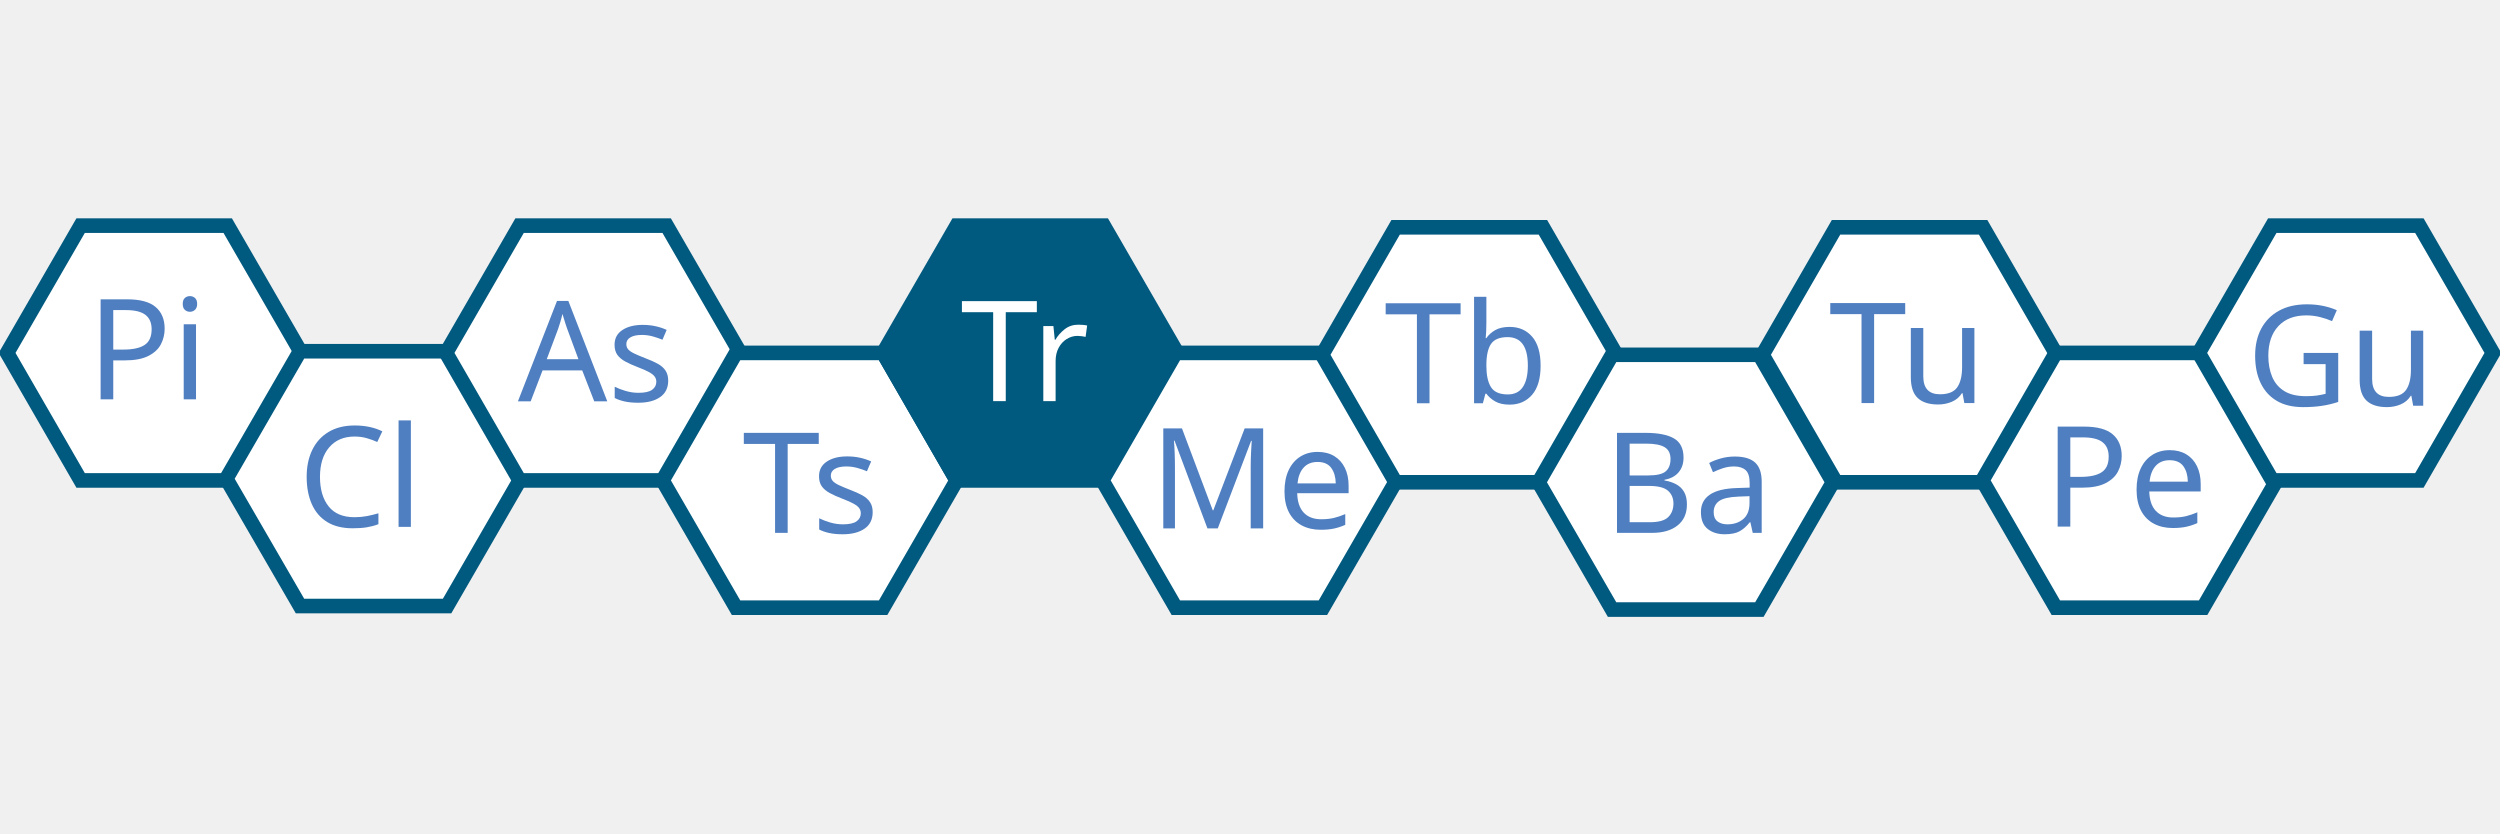
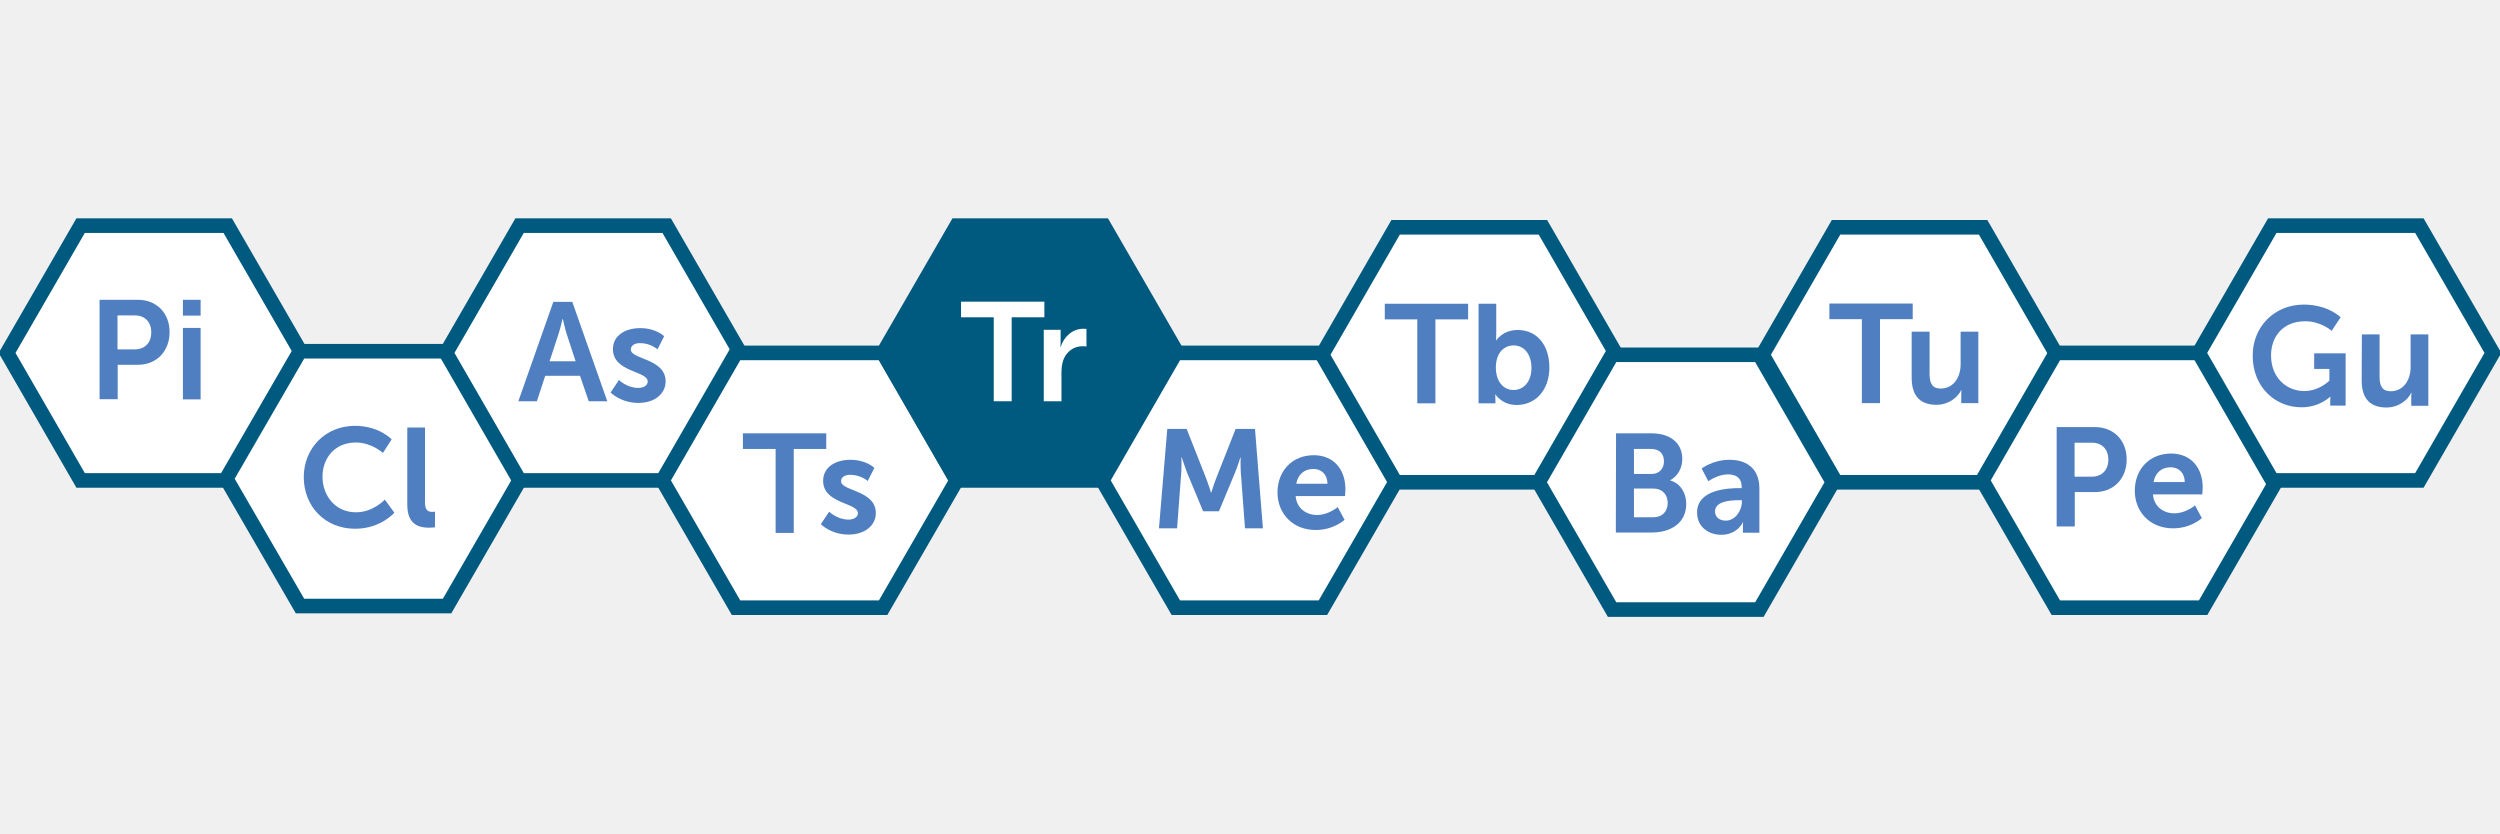
<svg xmlns="http://www.w3.org/2000/svg" version="1.1" id="Layer_1" x="0px" y="0px" viewBox="0 0 1200 400" enable-background="new 0 0 1200 400" xml:space="preserve">
  <polygon fill="#FFFFFF" stroke="#00597F" stroke-width="7" stroke-miterlimit="10" points="38.7,230.6 3.4,169.4 38.7,108.3   109.3,108.3 144.6,169.4 109.3,230.6 " />
  <polygon fill="#FFFFFF" stroke="#00597F" stroke-width="7" stroke-miterlimit="10" points="144,290.9 108.6,229.8 144,168.6   214.6,168.6 249.9,229.8 214.6,290.9 " />
  <polygon fill="#FFFFFF" stroke="#00597F" stroke-width="7" stroke-miterlimit="10" points="249.4,230.6 214.1,169.4 249.4,108.3   320,108.3 355.3,169.4 320,230.6 " />
  <polygon fill="#FFFFFF" stroke="#00597F" stroke-width="7" stroke-miterlimit="10" points="353.3,291.7 318,230.6 353.3,169.4   423.9,169.4 459.2,230.6 423.9,291.7 " />
  <polygon fill="#00597F" stroke="#00597F" stroke-width="7" stroke-miterlimit="10" points="459.2,230.6 423.9,169.4 459.2,108.3   529.8,108.3 565.1,169.4 529.8,230.6 " />
  <polygon fill="#FFFFFF" stroke="#00597F" stroke-width="7" stroke-miterlimit="10" points="564.4,291.7 529.1,230.6 564.4,169.4   635,169.4 670.3,230.6 635,291.7 " />
  <polygon fill="#FFFFFF" stroke="#00597F" stroke-width="7" stroke-miterlimit="10" points="669.9,231.5 634.6,170.3 669.9,109.1   740.6,109.1 775.9,170.3 740.6,231.5 " />
  <polygon fill="#FFFFFF" stroke="#00597F" stroke-width="7" stroke-miterlimit="10" points="773.8,292.6 738.5,231.5 773.8,170.3   844.5,170.3 879.8,231.5 844.5,292.6 " />
  <polygon fill="#FFFFFF" stroke="#00597F" stroke-width="7" stroke-miterlimit="10" points="881.3,109.1 846,170.3 881.3,231.5   951.9,231.5 987.2,170.3 951.9,109.1 " />
  <polygon fill="#FFFFFF" stroke="#00597F" stroke-width="7" stroke-miterlimit="10" points="986.8,169.4 951.5,230.6 986.8,291.7   1057.5,291.7 1092.8,230.6 1057.5,169.4 " />
  <polygon fill="#FFFFFF" stroke="#00597F" stroke-width="7" stroke-miterlimit="10" points="1090.7,108.3 1055.4,169.4 1090.7,230.6   1161.3,230.6 1196.6,169.4 1161.3,108.3 " />
  <rect x="39.8" y="145.9" fill="none" width="59.3" height="49.4" />
-   <text transform="matrix(1 0 0 1 41.7833 191.6739)" fill="#4F7FC1" font-family="'MuseoSans-700'" font-size="67.236">Pi</text>
+   <g enable-background="new    ">
+     <path fill="#4F7FC1" d="M47.8,143.9h18.4c8.9,0,15.2,6.3,15.2,15.5c0,9.3-6.3,15.7-15.2,15.7h-9.7v16.5h-8.7   C47.8,191.6,47.8,143.9,47.8,143.9z M64.6,167.7c5,0,8-3.2,8-8.2c0-4.9-3-8.1-7.9-8.1h-8.3v16.3H64.6z" />
+     <path fill="#4F7FC1" d="M87.8,143.9h8.5v7.6h-8.5V143.9z M87.8,157.4h8.5v34.3h-8.5V157.4z" />
+   </g>
  <rect x="137" y="209.2" fill="none" width="79.4" height="47.9" />
-   <text transform="matrix(1 0 0 1 143.105 252.9004)" fill="#4F7FC1" font-family="'MuseoSans-700'" font-size="67.236">Cl</text>
+   <g enable-background="new    ">
+     <path fill="#4F7FC1" d="M170.4,204.4c11.6,0,17.6,6.5,17.6,6.5l-4.2,6.5c0,0-5.4-5-13-5c-10.1,0-16,7.5-16,16.4   c0,9.1,6.1,17.1,16.1,17.1c8.3,0,13.8-6.1,13.8-6.1l4.6,6.3c0,0-6.6,7.7-18.8,7.7c-14.6,0-24.7-10.8-24.7-24.9   C145.9,215,156.3,204.4,170.4,204.4z" />
+     <path fill="#4F7FC1" d="M195.5,205.2h8.5V241c0,3.8,1.3,4.7,3.5,4.7c0.7,0,1.3-0.1,1.3-0.1v7.5c0,0-1.3,0.2-2.7,0.2   c-4.7,0-10.6-1.2-10.6-11V205.2z" />
+   </g>
  <rect x="244.2" y="144.9" fill="none" width="81.9" height="73.3" />
-   <text transform="matrix(1 0 0 1 248.6006 192.6441)" fill="#4F7FC1" font-family="'MuseoSans-700'" font-size="67.236">As</text>
+   <g enable-background="new    ">
+     <path fill="#4F7FC1" d="M278.4,180.4h-16.7l-4,12.2h-8.9l16.8-47.7h9.1l16.8,47.7h-8.9L278.4,180.4z M270,153.2c0,0-1.1,4.7-2,7.4   l-4.2,12.8h12.5l-4.2-12.8c-0.9-2.7-1.9-7.4-1.9-7.4H270z" />
+     <path fill="#4F7FC1" d="M297.1,182.4c0,0,3.8,3.8,9.3,3.8c2.4,0,4.5-1.1,4.5-3.1c0-5.1-16.7-4.4-16.7-15.5   c0-6.4,5.7-10.1,13.1-10.1c7.7,0,11.5,3.9,11.5,3.9l-3.2,6.3c0,0-3.2-3-8.4-3c-2.2,0-4.4,0.9-4.4,3.1c0,4.8,16.7,4.2,16.7,15.3   c0,5.7-5,10.3-13.1,10.3c-8.5,0-13.3-5-13.3-5L297.1,182.4z" />
+   </g>
  <rect x="354.5" y="208.5" fill="none" width="68.2" height="49.2" />
  <g>
-     <text transform="matrix(1 0 0 1 356.3614 255.7754)" fill="#4F7FC1" font-family="'MuseoSans-700'" font-size="67.236">Ts</text>
+     <g enable-background="new    ">
+       <path fill="#4F7FC1" d="M372.3,215.5h-15.7V208h40v7.5H381v40.3h-8.7V215.5z" />
+       <path fill="#4F7FC1" d="M398,245.6c0,0,3.8,3.8,9.3,3.8c2.4,0,4.5-1.1,4.5-3.1c0-5.1-16.7-4.4-16.7-15.5c0-6.4,5.7-10.1,13.1-10.1    c7.7,0,11.5,3.9,11.5,3.9l-3.2,6.3c0,0-3.2-3-8.4-3c-2.2,0-4.4,0.9-4.4,3.1c0,4.8,16.7,4.2,16.7,15.3c0,5.7-5,10.3-13.1,10.3    c-8.5,0-13.3-5-13.3-5L398,245.6z" />
+     </g>
  </g>
  <rect x="452.9" y="144.8" fill="none" width="83.2" height="49.3" />
-   <text transform="matrix(1 0 0 1 461.0468 192.5552)" fill="#FFFFFF" font-family="'MuseoSans-700'" font-size="67.236">Tr</text>
+   <g enable-background="new    ">
+     <path fill="#FFFFFF" d="M477,152.3h-15.7v-7.5h40v7.5h-15.7v40.3H477V152.3z" />
+     <path fill="#FFFFFF" d="M500.9,158.3h8.2v5.9c0,1.3-0.1,2.4-0.1,2.4h0.1c1.5-4.9,5.6-8.8,10.9-8.8c0.8,0,1.5,0.1,1.5,0.1v8.4   c0,0-0.9-0.1-2-0.1c-3.6,0-7.7,2.1-9.3,7.2c-0.5,1.7-0.7,3.6-0.7,5.6v13.6H501v-34.3H500.9z" />
+   </g>
  <rect x="660.8" y="145.8" fill="none" width="88.9" height="48.9" />
-   <text transform="matrix(1 0 0 1 664.4503 193.5562)" fill="#4F7FC1" font-family="'MuseoSans-700'" font-size="67.236">Tb</text>
+   <g enable-background="new    ">
+     <path fill="#4F7FC1" d="M680.4,153.3h-15.7v-7.5h40v7.5H689v40.3h-8.7v-40.3H680.4z" />
+     <path fill="#4F7FC1" d="M709.7,145.8h8.5v14.7c0,1.7-0.1,2.9-0.1,2.9h0.1c0,0,3-5,10.3-5c9.3,0,15.2,7.3,15.2,18   c0,10.9-6.7,18-15.7,18c-7.1,0-10.2-5.1-10.2-5.1h-0.1c0,0,0.1,1,0.1,2.4v1.9h-8.1V145.8z M726.5,187.2c4.7,0,8.6-3.8,8.6-10.6   c0-6.5-3.5-10.8-8.5-10.8c-4.4,0-8.6,3.2-8.6,10.8C718,181.9,720.8,187.2,726.5,187.2z" />
+   </g>
  <rect x="550.8" y="210.9" fill="none" width="98.3" height="52.9" />
-   <text transform="matrix(1 0 0 1 551.8663 253.6162)" fill="#4F7FC1" font-family="'MuseoSans-700'" font-size="67.236">Me</text>
+   <g enable-background="new    ">
+     <path fill="#4F7FC1" d="M560.3,205.9h9.3l9.3,23.6c1.1,2.8,2.4,7,2.4,7h0.1c0,0,1.3-4.2,2.4-7l9.3-23.6h9.3l3.8,47.7h-8.6l-2-26.7   c-0.2-3.2-0.1-7.4-0.1-7.4h-0.1c0,0-1.4,4.6-2.6,7.4l-7.7,18.5h-7.6l-7.7-18.5c-1.1-2.8-2.6-7.5-2.6-7.5h-0.1c0,0,0.1,4.3-0.1,7.5   l-2,26.7h-8.7L560.3,205.9z" />
+     <path fill="#4F7FC1" d="M630.6,218.5c9.9,0,15.2,7.2,15.2,16.3c0,1-0.2,3.3-0.2,3.3h-23.7c0.5,6,5.2,9.1,10.3,9.1   c5.5,0,9.9-3.8,9.9-3.8l3.3,6.1c0,0-5.2,4.9-13.8,4.9c-11.4,0-18.4-8.2-18.4-18C613.2,225.9,620.4,218.5,630.6,218.5z M637.2,232.2   c-0.1-4.6-3-7.1-6.8-7.1c-4.4,0-7.4,2.7-8.2,7.1H637.2z" />
+   </g>
  <rect x="755.6" y="210" fill="none" width="107.2" height="48.2" />
-   <text transform="matrix(1 0 0 1 769.6445 255.7754)" fill="#4F7FC1" font-family="'MuseoSans-700'" font-size="67.236">Ba</text>
+   <g enable-background="new    ">
+     <path fill="#4F7FC1" d="M775.7,208h17.1c8.6,0,14.7,4.4,14.7,12.3c0,4.4-2.2,8.3-5.8,10.2v0.1c5.2,1.5,7.7,6.4,7.7,11.2   c0,9.5-7.7,13.8-16.5,13.8h-17.3L775.7,208L775.7,208z M792.8,227.5c3.8,0,5.9-2.7,5.9-6.1s-2-5.9-6.1-5.9h-8.3v12H792.8z    M793.6,248.3c4.4,0,6.9-2.9,6.9-6.9s-2.6-6.9-6.9-6.9h-9.3v13.8L793.6,248.3L793.6,248.3z" />
+     <path fill="#4F7FC1" d="M834.9,234.3h1.1v-0.5c0-4.5-2.8-6.1-6.6-6.1c-4.9,0-9.4,3.3-9.4,3.3l-3.2-6.1c0,0,5.3-4.2,13.4-4.2   c9,0,14.3,5,14.3,13.6v21.4h-7.9V253c0-1.3,0.1-2.4,0.1-2.4h-0.1c0.1,0-2.6,6.1-10.4,6.1c-6.1,0-11.6-3.8-11.6-10.7   C814.6,235,829.3,234.3,834.9,234.3z M828.4,249.9c4.5,0,7.7-4.8,7.7-9v-0.8h-1.5c-4.4,0-11.4,0.6-11.4,5.4   C823.2,247.8,824.9,249.9,828.4,249.9z" />
+   </g>
  <rect x="872.5" y="145.7" fill="none" width="88.2" height="48.2" />
-   <text transform="matrix(1 0 0 1 877.8575 193.4844)" fill="#4F7FC1" font-family="'MuseoSans-700'" font-size="67.236">Tu</text>
+   <g enable-background="new    ">
+     <path fill="#4F7FC1" d="M893.8,153.2h-15.7v-7.5h40v7.5h-15.7v40.3h-8.7v-40.3H893.8z" />
+     <path fill="#4F7FC1" d="M917.7,159.2h8.5v20.3c0,4.2,1.1,7,5.3,7c6.2,0,9.6-5.4,9.6-11.6v-15.7h8.5v34.3h-8.2v-3.9   c0-1.3,0.1-2.4,0.1-2.4h-0.1c-1.7,3.6-6.1,7.1-11.9,7.1c-7.3,0-11.9-3.7-11.9-13v-22.1H917.7z" />
+   </g>
  <rect x="975.7" y="209.7" fill="none" width="89.5" height="48.6" />
-   <text transform="matrix(1 0 0 1 981.167 252.7753)" fill="#4F7FC1" font-family="'MuseoSans-700'" font-size="67.236">Pe</text>
+   <g enable-background="new    ">
+     <path fill="#4F7FC1" d="M987.2,205h18.4c8.9,0,15.2,6.3,15.2,15.5c0,9.3-6.3,15.7-15.2,15.7h-9.7v16.5h-8.7V205z M1004,228.8   c5,0,8-3.2,8-8.2c0-4.9-3-8.1-7.9-8.1h-8.3v16.3H1004z" />
+     <path fill="#4F7FC1" d="M1042.1,217.7c9.9,0,15.2,7.2,15.2,16.3c0,1-0.2,3.3-0.2,3.3h-23.7c0.5,6,5.2,9.1,10.3,9.1   c5.5,0,9.9-3.8,9.9-3.8l3.3,6.1c0,0-5.2,4.9-13.8,4.9c-11.4,0-18.4-8.2-18.4-18C1024.7,225.1,1031.9,217.7,1042.1,217.7z    M1048.7,231.4c-0.1-4.6-3-7.1-6.8-7.1c-4.4,0-7.4,2.7-8.2,7.1H1048.7z" />
+   </g>
  <rect x="1077.1" y="147" fill="none" width="94.6" height="50.7" />
-   <text transform="matrix(1 0 0 1 1078.374 194.7452)" fill="#4F7FC1" font-family="'MuseoSans-700'" font-size="67.236">Gu</text>
+   <g enable-background="new    ">
+     <path fill="#4F7FC1" d="M1105.8,146.2c11.7,0,17.7,6.1,17.7,6.1l-4.3,6.5c0,0-5.1-4.6-12.7-4.6c-10.7,0-16.4,7.4-16.4,16.4   c0,10.4,7.1,17.1,16,17.1c7.2,0,12-5,12-5v-5.6h-7.3v-7.5h15.1v25.1h-7.4v-2.3c0-1,0.1-2,0.1-2h-0.1c0,0-5,5.1-13.8,5.1   c-12.6,0-23.4-9.7-23.4-24.7C1081.2,157,1091.6,146.2,1105.8,146.2z" />
+     <path fill="#4F7FC1" d="M1133.7,160.5h8.5v20.3c0,4.2,1.1,7,5.3,7c6.2,0,9.6-5.4,9.6-11.6v-15.7h8.5v34.3h-8.2v-3.9   c0-1.3,0.1-2.4,0.1-2.4h-0.1c-1.7,3.6-6.1,7.1-11.9,7.1c-7.3,0-11.9-3.7-11.9-13L1133.7,160.5L1133.7,160.5z" />
+   </g>
</svg>
